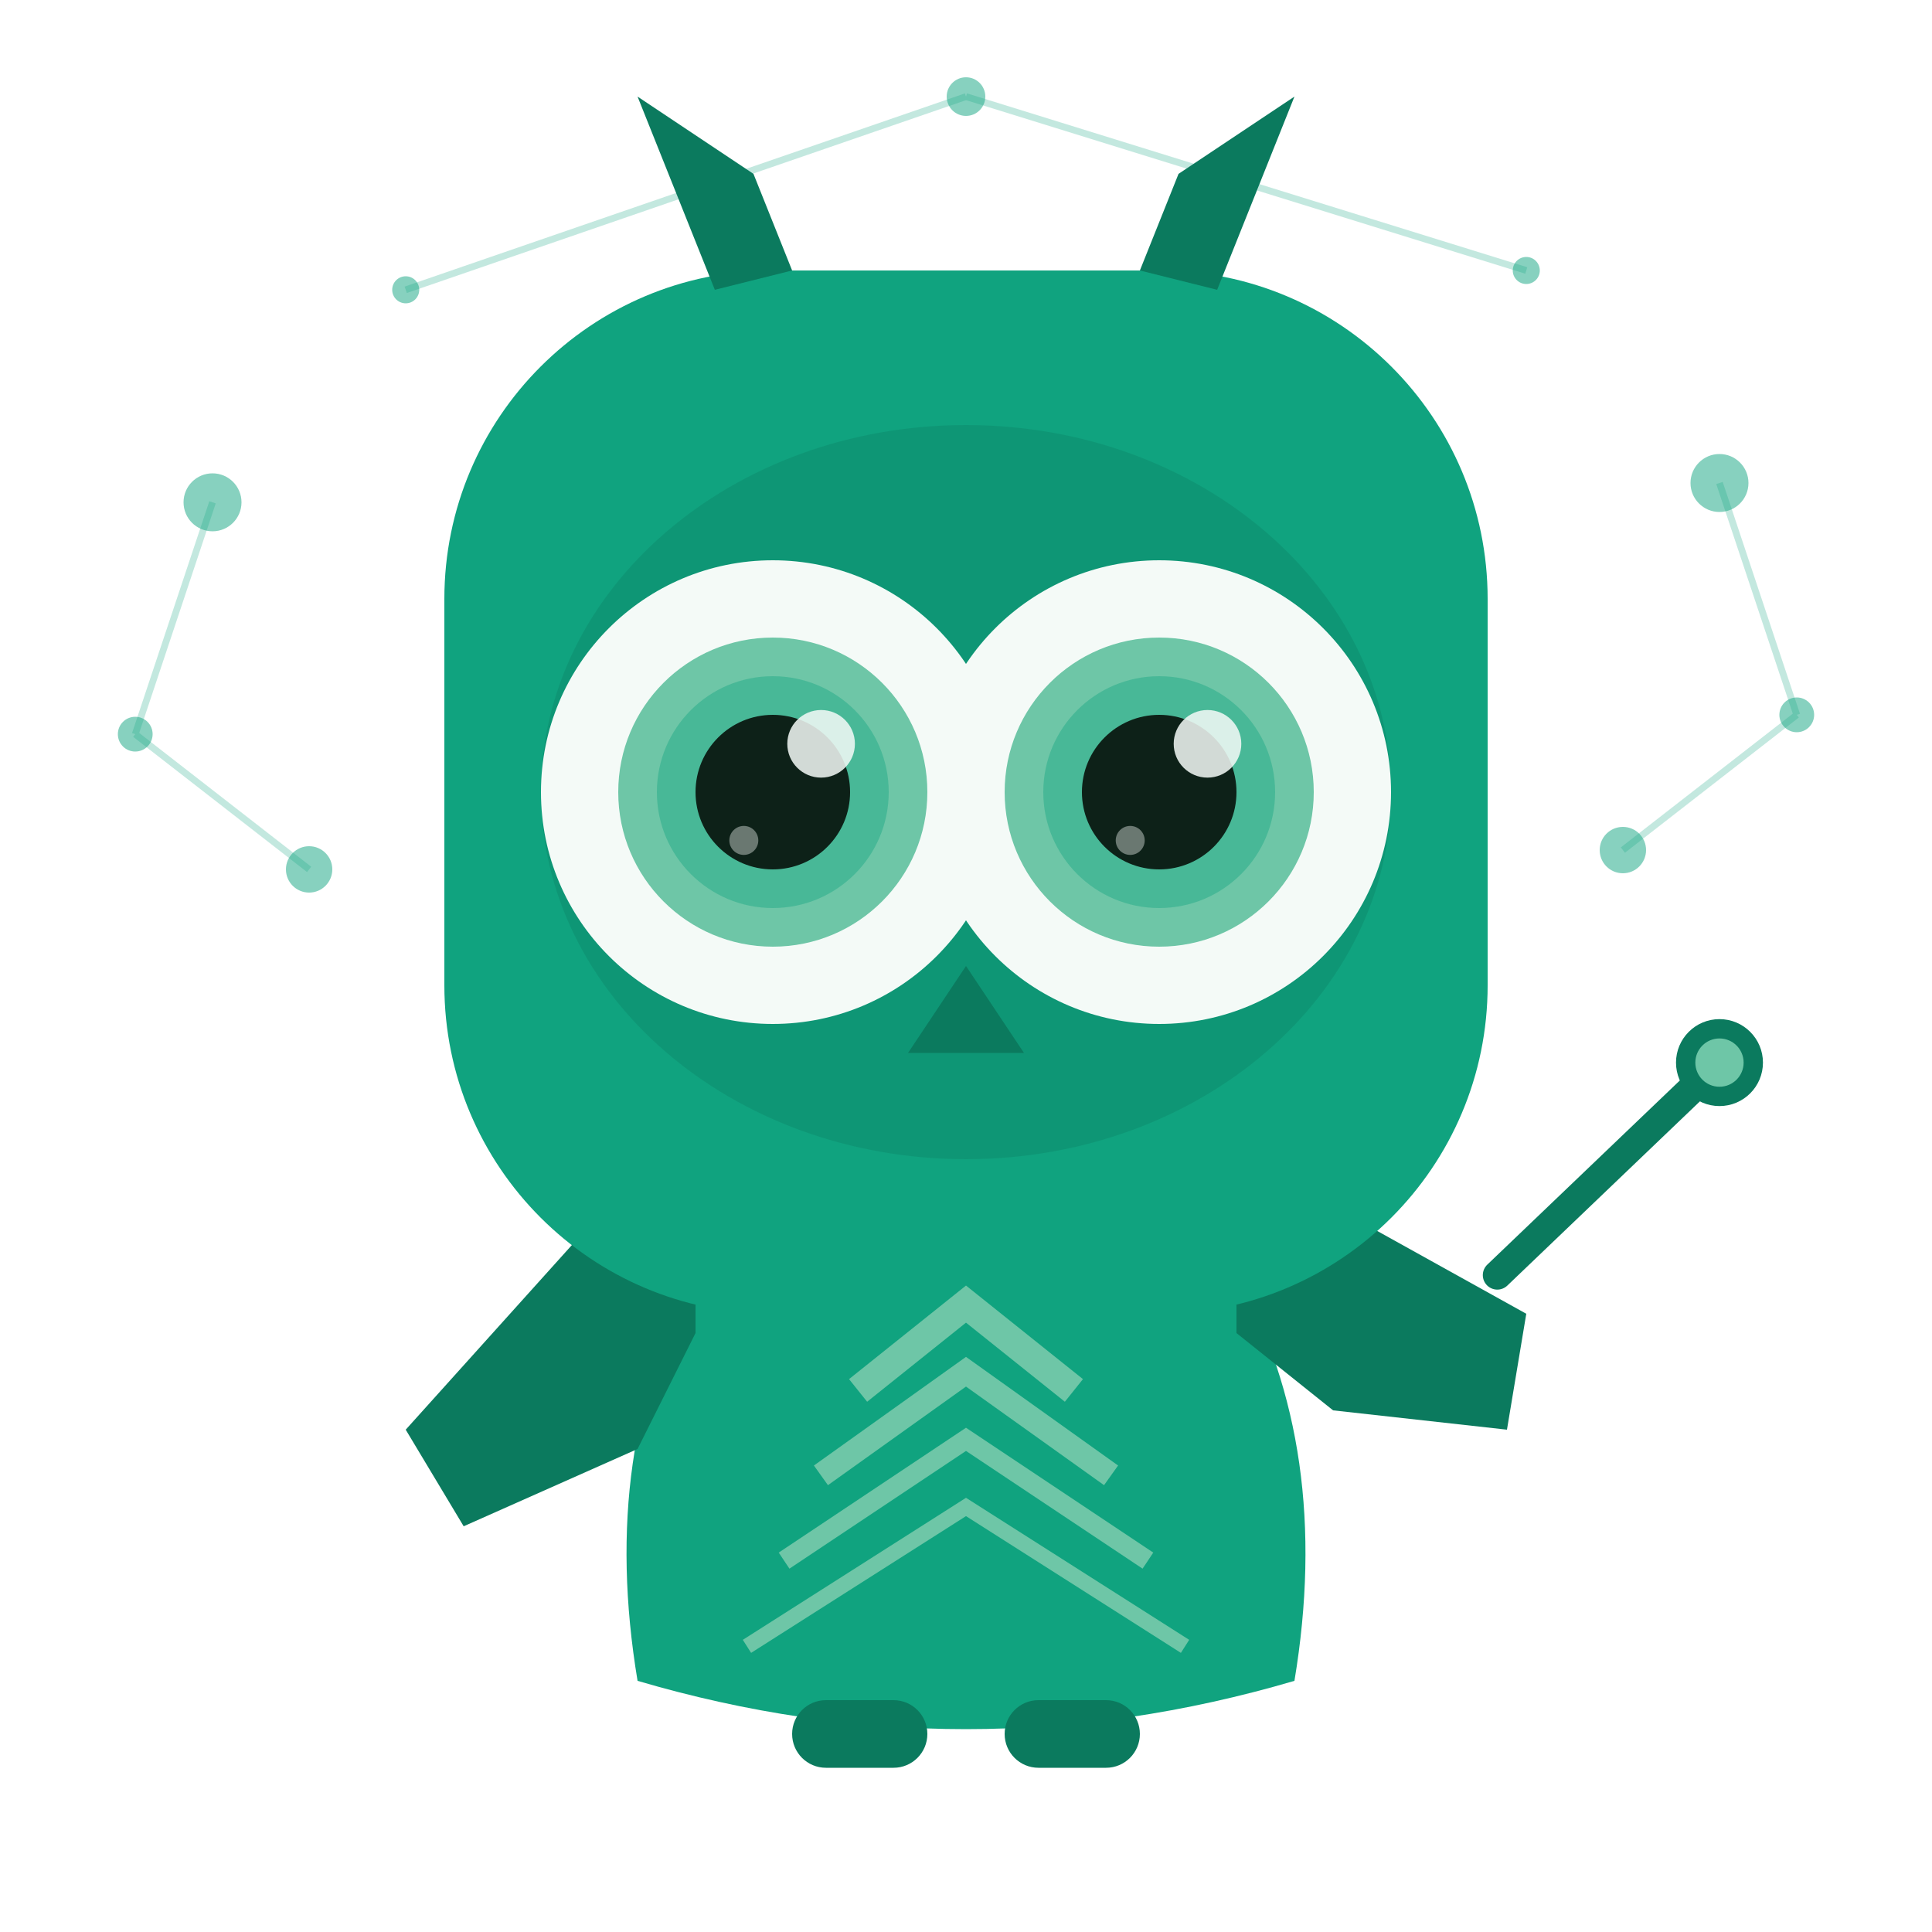
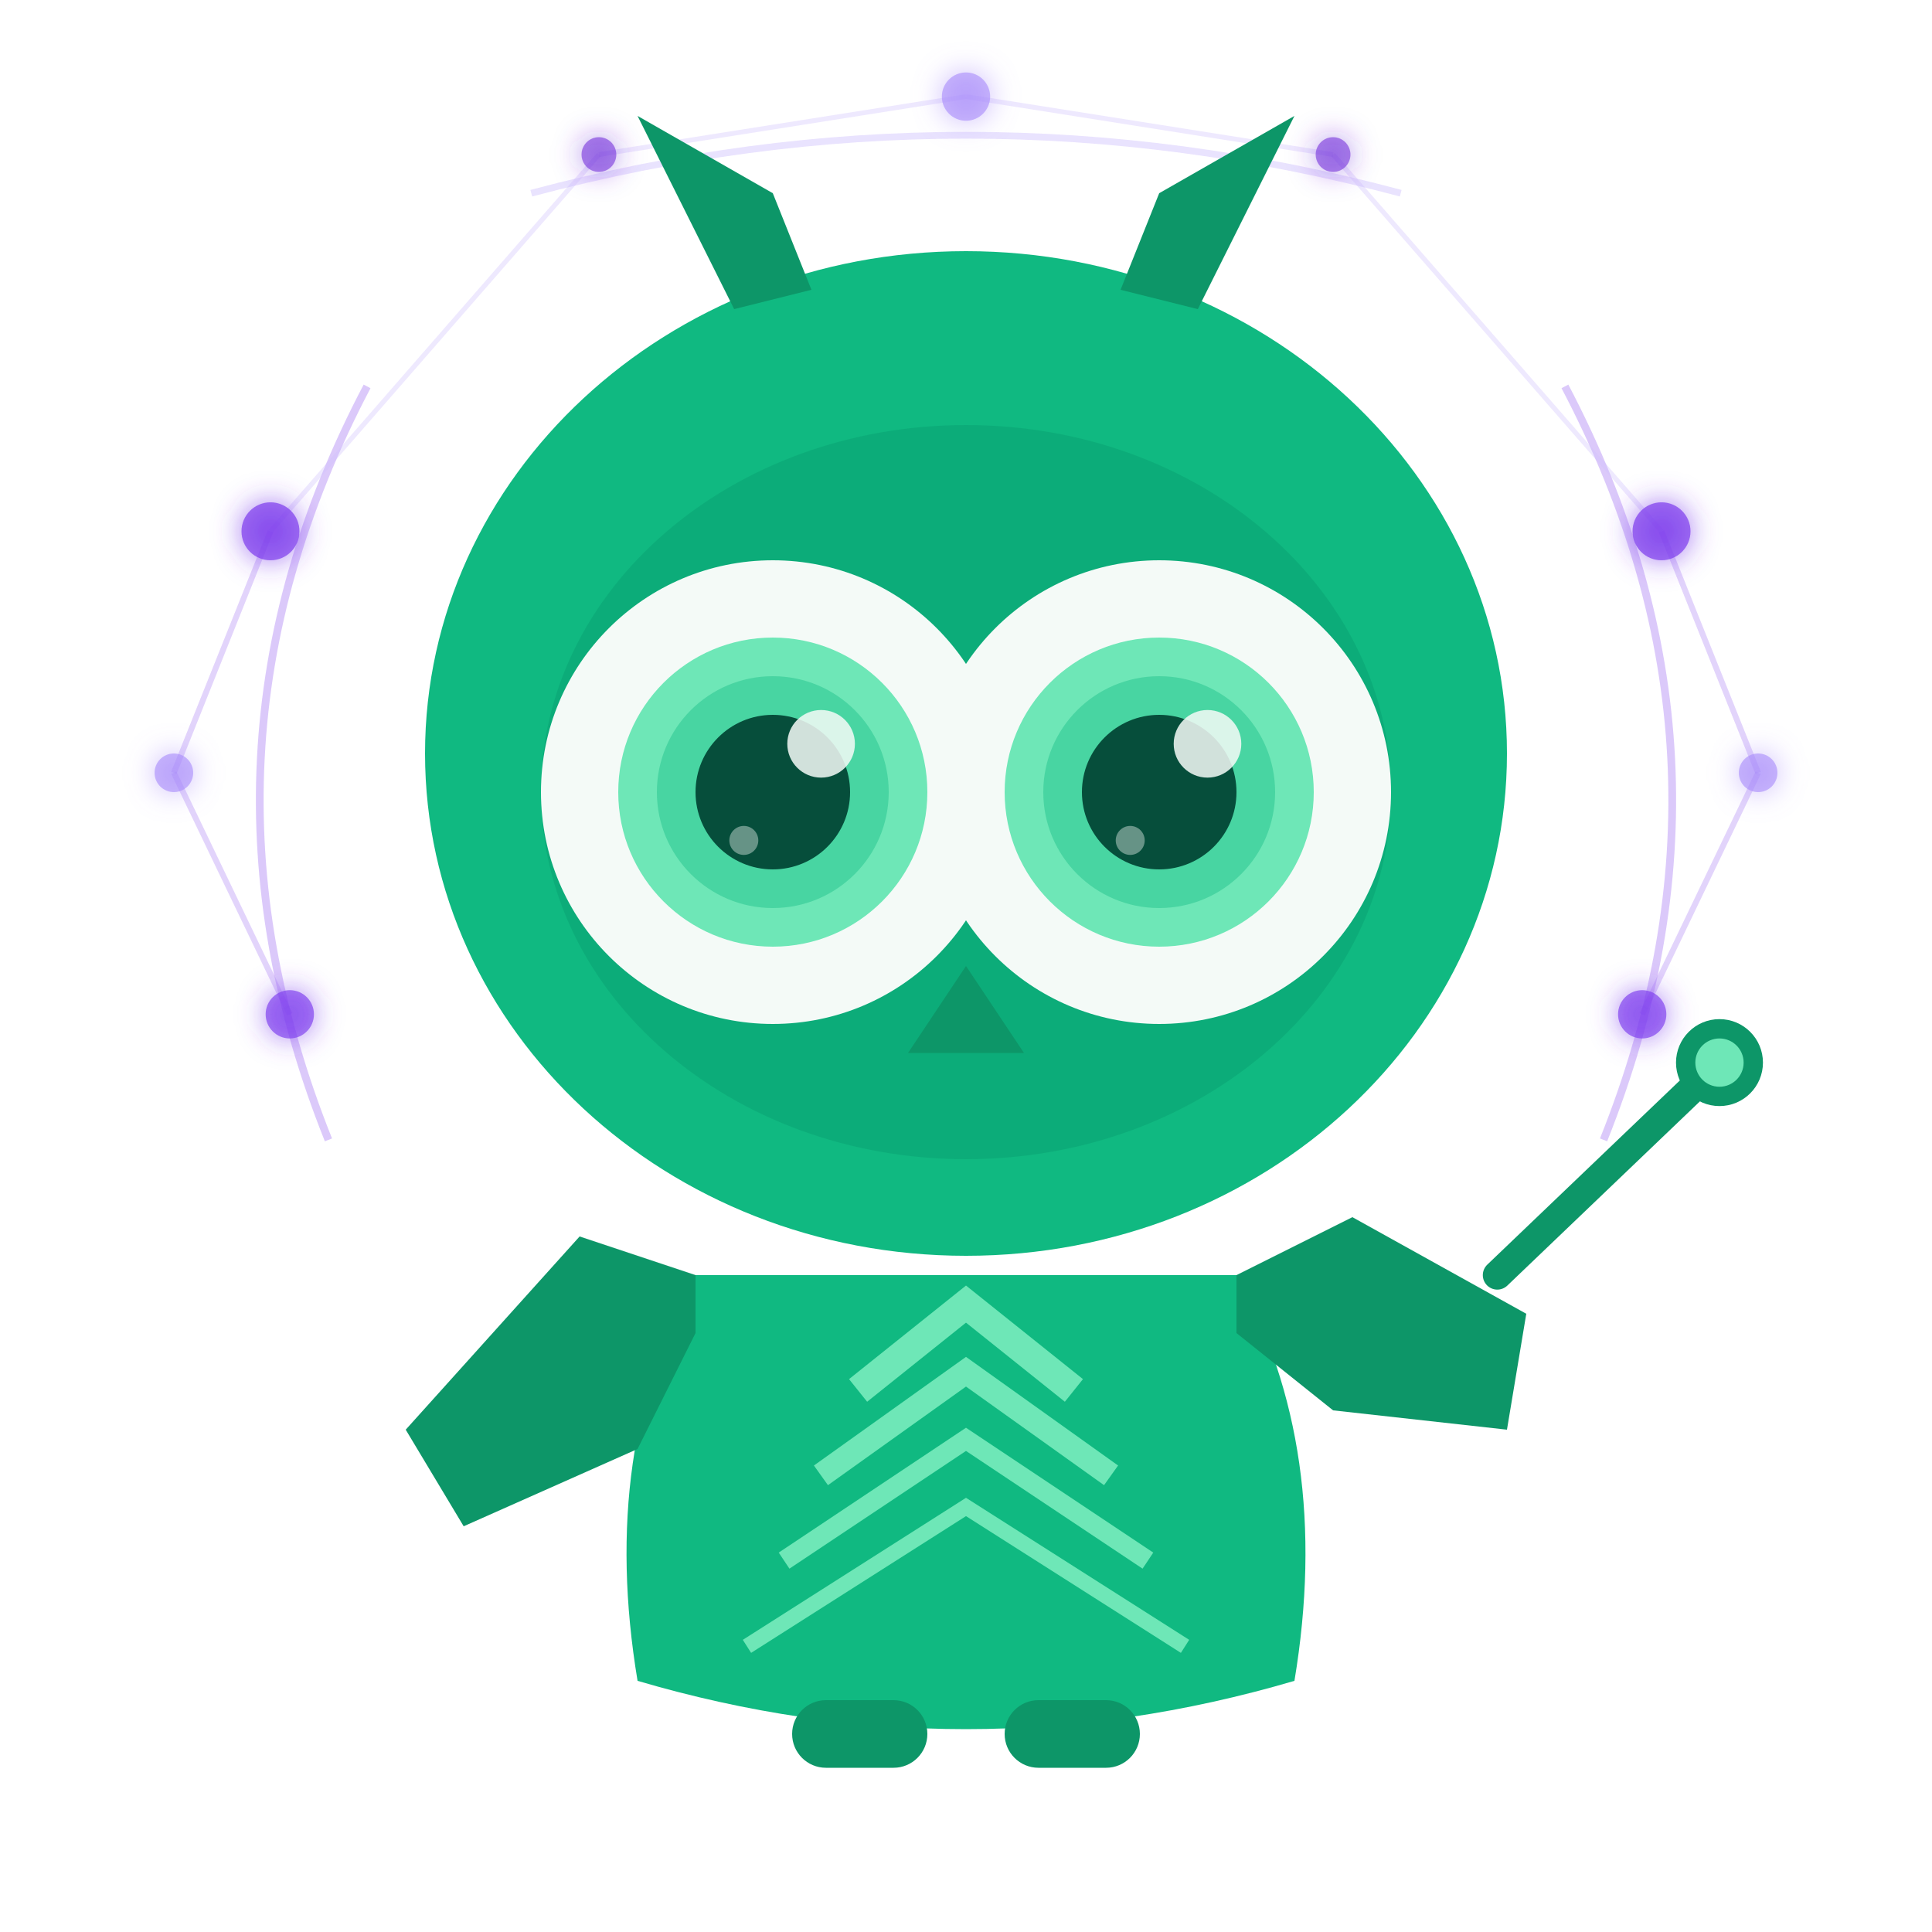
<svg xmlns="http://www.w3.org/2000/svg" viewBox="0 0 200 200" width="200" height="200">
+   <defs>
+     <filter id="glow-purple-cx" x="-50%" y="-50%" width="200%" height="200%">
+       <feGaussianBlur stdDeviation="1.5" result="blur" />
+       <feMerge>
+         <feMergeNode in="blur" />
+         <feMergeNode in="SourceGraphic" />
+       </feMerge>
+     </filter>
+   </defs>
  <g id="owl-codex">
-     <g id="constellation" fill="#10a37f" opacity="0.5">
-       <circle cx="22" cy="52" r="3" />
-       <circle cx="14" cy="76" r="1.8" />
-       <circle cx="32" cy="90" r="2.4" />
-       <circle cx="178" cy="50" r="3" />
-       <circle cx="186" cy="74" r="1.8" />
-       <circle cx="168" cy="88" r="2.4" />
-       <circle cx="100" cy="10" r="2" />
-       <circle cx="42" cy="30" r="1.4" />
-       <circle cx="158" cy="28" r="1.4" />
+     <g id="orbitals" opacity="0.55">
+       <path d="M 38,40 Q 18,78 34,118" stroke="#7c3aed" stroke-width="0.8" fill="none" opacity="0.5" />
+       <path d="M 162,40 Q 182,78 166,118" stroke="#7c3aed" stroke-width="0.8" fill="none" opacity="0.5" />
+       <path d="M 55,20 Q 100,8 145,20" stroke="#a78bfa" stroke-width="0.7" fill="none" opacity="0.45" />
+       <line x1="28" y1="55" x2="18" y2="80" stroke="#7c3aed" stroke-width="0.6" opacity="0.4" />
+       <line x1="18" y1="80" x2="30" y2="105" stroke="#7c3aed" stroke-width="0.6" opacity="0.4" />
+       <line x1="172" y1="55" x2="182" y2="80" stroke="#7c3aed" stroke-width="0.6" opacity="0.4" />
+       <line x1="182" y1="80" x2="170" y2="105" stroke="#7c3aed" stroke-width="0.6" opacity="0.4" />
+       <line x1="62" y1="16" x2="28" y2="55" stroke="#a78bfa" stroke-width="0.5" opacity="0.35" />
+       <line x1="138" y1="16" x2="172" y2="55" stroke="#a78bfa" stroke-width="0.5" opacity="0.35" />
+       <line x1="100" y1="10" x2="62" y2="16" stroke="#a78bfa" stroke-width="0.5" opacity="0.35" />
+       <line x1="100" y1="10" x2="138" y2="16" stroke="#a78bfa" stroke-width="0.5" opacity="0.35" />
    </g>
-     <g stroke="#10a37f" stroke-width="0.7" opacity="0.25" fill="none">
-       <line x1="22" y1="52" x2="14" y2="76" />
-       <line x1="14" y1="76" x2="32" y2="90" />
-       <line x1="178" y1="50" x2="186" y2="74" />
-       <line x1="186" y1="74" x2="168" y2="88" />
-       <line x1="100" y1="10" x2="42" y2="30" />
-       <line x1="100" y1="10" x2="158" y2="28" />
+     <g id="orbital-nodes" filter="url(#glow-purple-cx)">
+       <circle cx="28" cy="55" r="3" fill="#7c3aed" opacity="0.7" />
+       <circle cx="18" cy="80" r="2" fill="#a78bfa" opacity="0.6" />
+       <circle cx="30" cy="105" r="2.5" fill="#7c3aed" opacity="0.65" />
+       <circle cx="172" cy="55" r="3" fill="#7c3aed" opacity="0.7" />
+       <circle cx="182" cy="80" r="2" fill="#a78bfa" opacity="0.6" />
+       <circle cx="170" cy="105" r="2.5" fill="#7c3aed" opacity="0.65" />
+       <circle cx="100" cy="10" r="2.5" fill="#a78bfa" opacity="0.6" />
+       <circle cx="62" cy="16" r="1.8" fill="#6d28d9" opacity="0.55" />
+       <circle cx="138" cy="16" r="1.8" fill="#6d28d9" opacity="0.55" />
    </g>
-     <path id="body" d="M72 132 Q62 150 66 174 Q100 184 134 174 Q138 150 128 132 Z" fill="#10a37f" />
-     <path id="wing-left" d="M72 132 L60 128 L42 148 L48 158 L66 150 L72 138 Z" fill="#0b7a5e" />
-     <path id="wing-right" d="M128 132 L140 126 L158 136 L156 148 L138 146 L128 138 Z" fill="#0b7a5e" />
+     <path id="body" d="M72 132 Q62 150 66 174 Q100 184 134 174 Q138 150 128 132 Z" fill="#10b981" />
+     <path id="wing-left" d="M72 132 L60 128 L42 148 L48 158 L66 150 L72 138 Z" fill="#0d9668" />
+     <path id="wing-right" d="M128 132 L140 126 L158 136 L156 148 L138 146 L128 138 Z" fill="#0d9668" />
    <g id="baton">
-       <line x1="155" y1="132" x2="178" y2="110" stroke="#0b7a5e" stroke-width="3" stroke-linecap="round" />
-       <circle cx="178" cy="110" r="4.5" fill="#0b7a5e" />
-       <circle cx="178" cy="110" r="2.5" fill="#6ec6a7" />
+       <line x1="155" y1="132" x2="178" y2="110" stroke="#0d9668" stroke-width="3" stroke-linecap="round" />
+       <circle cx="178" cy="110" r="4.5" fill="#0d9668" />
+       <circle cx="178" cy="110" r="2.5" fill="#6ee7b7" />
    </g>
-     <g id="feet" fill="#0b7a5e">
+     <g id="feet" fill="#0d9668">
      <rect x="82" y="176" width="14" height="7" rx="3.5" />
      <rect x="104" y="176" width="14" height="7" rx="3.5" />
    </g>
-     <rect id="head" x="46" y="28" width="108" height="108" rx="34" ry="34" fill="#10a37f" />
-     <ellipse id="facial-disc" cx="100" cy="82" rx="44" ry="38" fill="#0b7a5e" opacity="0.3" />
-     <g id="brow-tufts" fill="#0b7a5e">
-       <polygon points="74,30 66,10 78,18 82,28" />
-       <polygon points="126,30 134,10 122,18 118,28" />
+     <ellipse id="head" cx="100" cy="78" rx="56" ry="52" fill="#10b981" />
+     <ellipse id="facial-disc" cx="100" cy="82" rx="44" ry="38" fill="#059669" opacity="0.35" />
+     <g id="brow-tufts" fill="#0d9668">
+       <polygon points="76,32 66,12 80,20 84,30" />
+       <polygon points="124,32 134,12 120,20 116,30" />
    </g>
    <g id="eyes">
      <circle cx="80" cy="82" r="24" fill="#f4faf7" />
-       <circle cx="80" cy="82" r="16" fill="#6ec6a7" />
-       <circle cx="80" cy="82" r="12" fill="#10a37f" opacity="0.4" />
-       <circle cx="80" cy="82" r="8" fill="#0d2118" />
+       <circle cx="80" cy="82" r="16" fill="#6ee7b7" />
+       <circle cx="80" cy="82" r="12" fill="#10b981" opacity="0.4" />
+       <circle cx="80" cy="82" r="8" fill="#064e3b" />
      <circle cx="85" cy="77" r="3.5" fill="#f4faf7" opacity="0.85" />
      <circle cx="77" cy="87" r="1.5" fill="#f4faf7" opacity="0.4" />
      <circle cx="120" cy="82" r="24" fill="#f4faf7" />
-       <circle cx="120" cy="82" r="16" fill="#6ec6a7" />
-       <circle cx="120" cy="82" r="12" fill="#10a37f" opacity="0.4" />
-       <circle cx="120" cy="82" r="8" fill="#0d2118" />
+       <circle cx="120" cy="82" r="16" fill="#6ee7b7" />
+       <circle cx="120" cy="82" r="12" fill="#10b981" opacity="0.4" />
+       <circle cx="120" cy="82" r="8" fill="#064e3b" />
      <circle cx="125" cy="77" r="3.5" fill="#f4faf7" opacity="0.85" />
      <circle cx="117" cy="87" r="1.5" fill="#f4faf7" opacity="0.4" />
    </g>
-     <polygon id="beak" points="100,100 94,109 106,109" fill="#0b7a5e" />
-     <g id="chest-chevrons" fill="none" stroke="#6ec6a7" stroke-linecap="square" stroke-linejoin="miter">
+     <polygon id="beak" points="100,100 94,109 106,109" fill="#0d9668" />
+     <g id="chest-chevrons" fill="none" stroke="#6ee7b7" stroke-linecap="square" stroke-linejoin="miter">
      <polyline points="90,143 100,135 110,143" stroke-width="3" />
      <polyline points="86,152 100,142 114,152" stroke-width="2.5" />
      <polyline points="82,161 100,149 118,161" stroke-width="2" />
      <polyline points="78,170 100,156 122,170" stroke-width="1.6" />
    </g>
  </g>
</svg>
